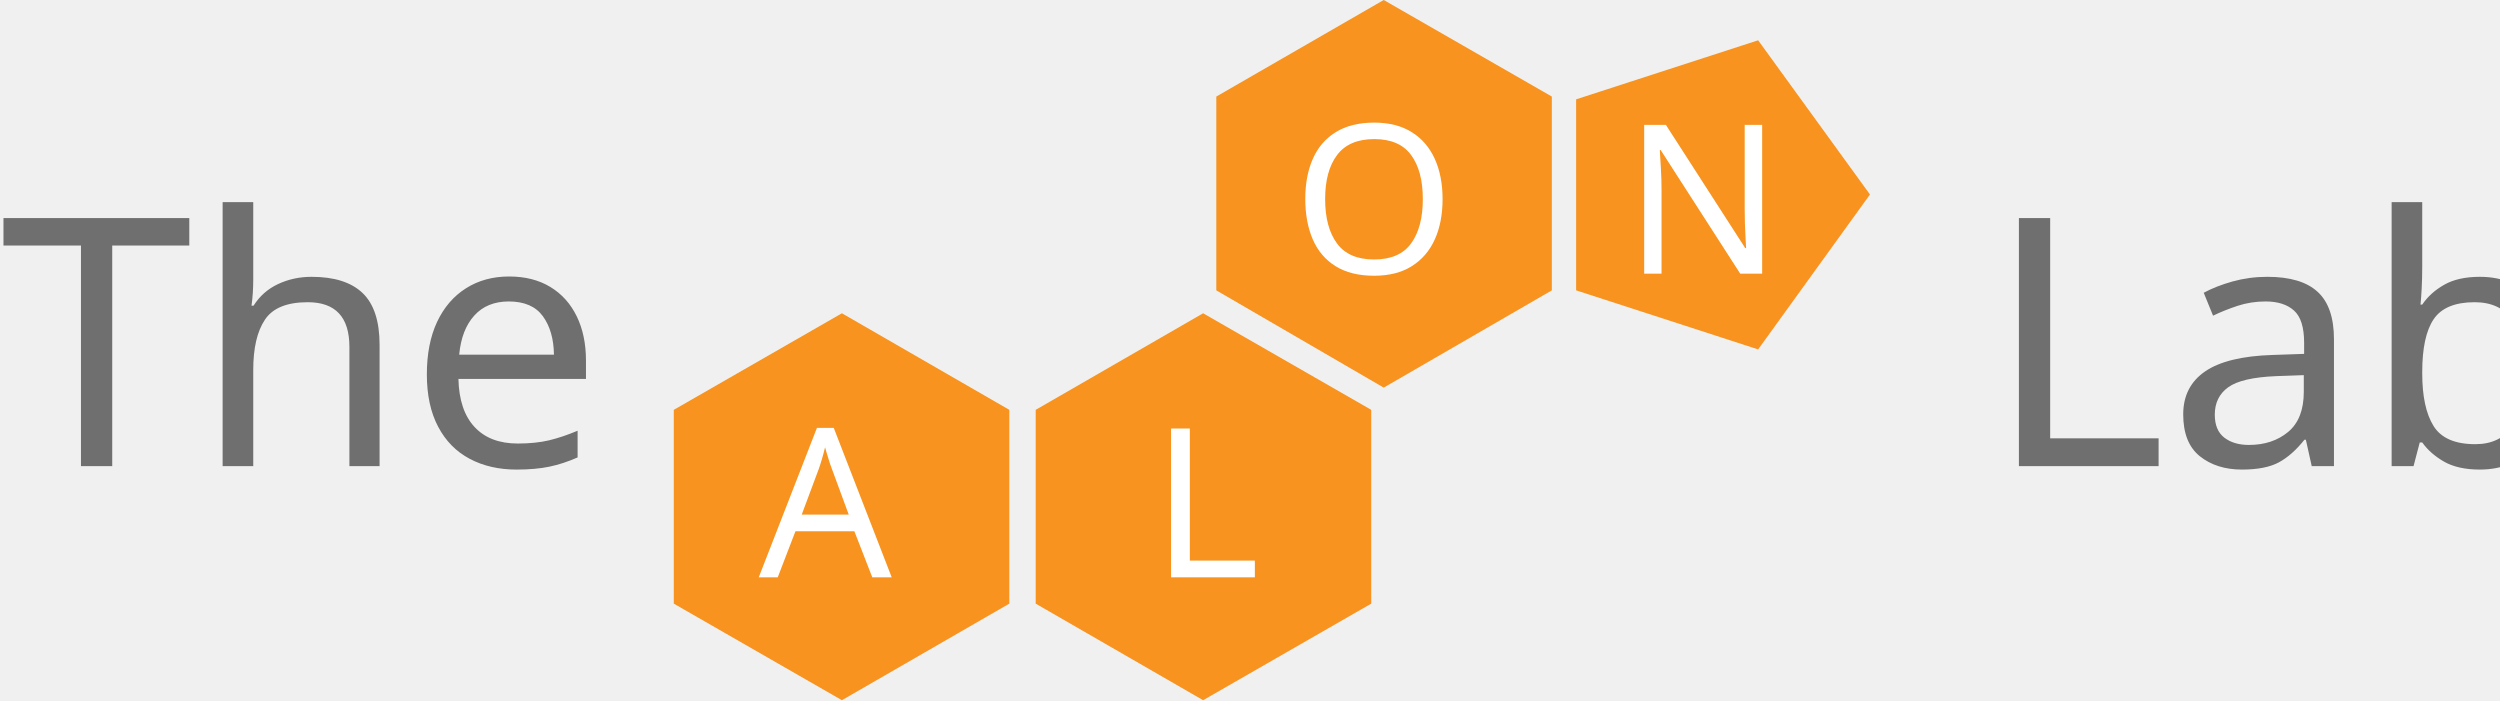
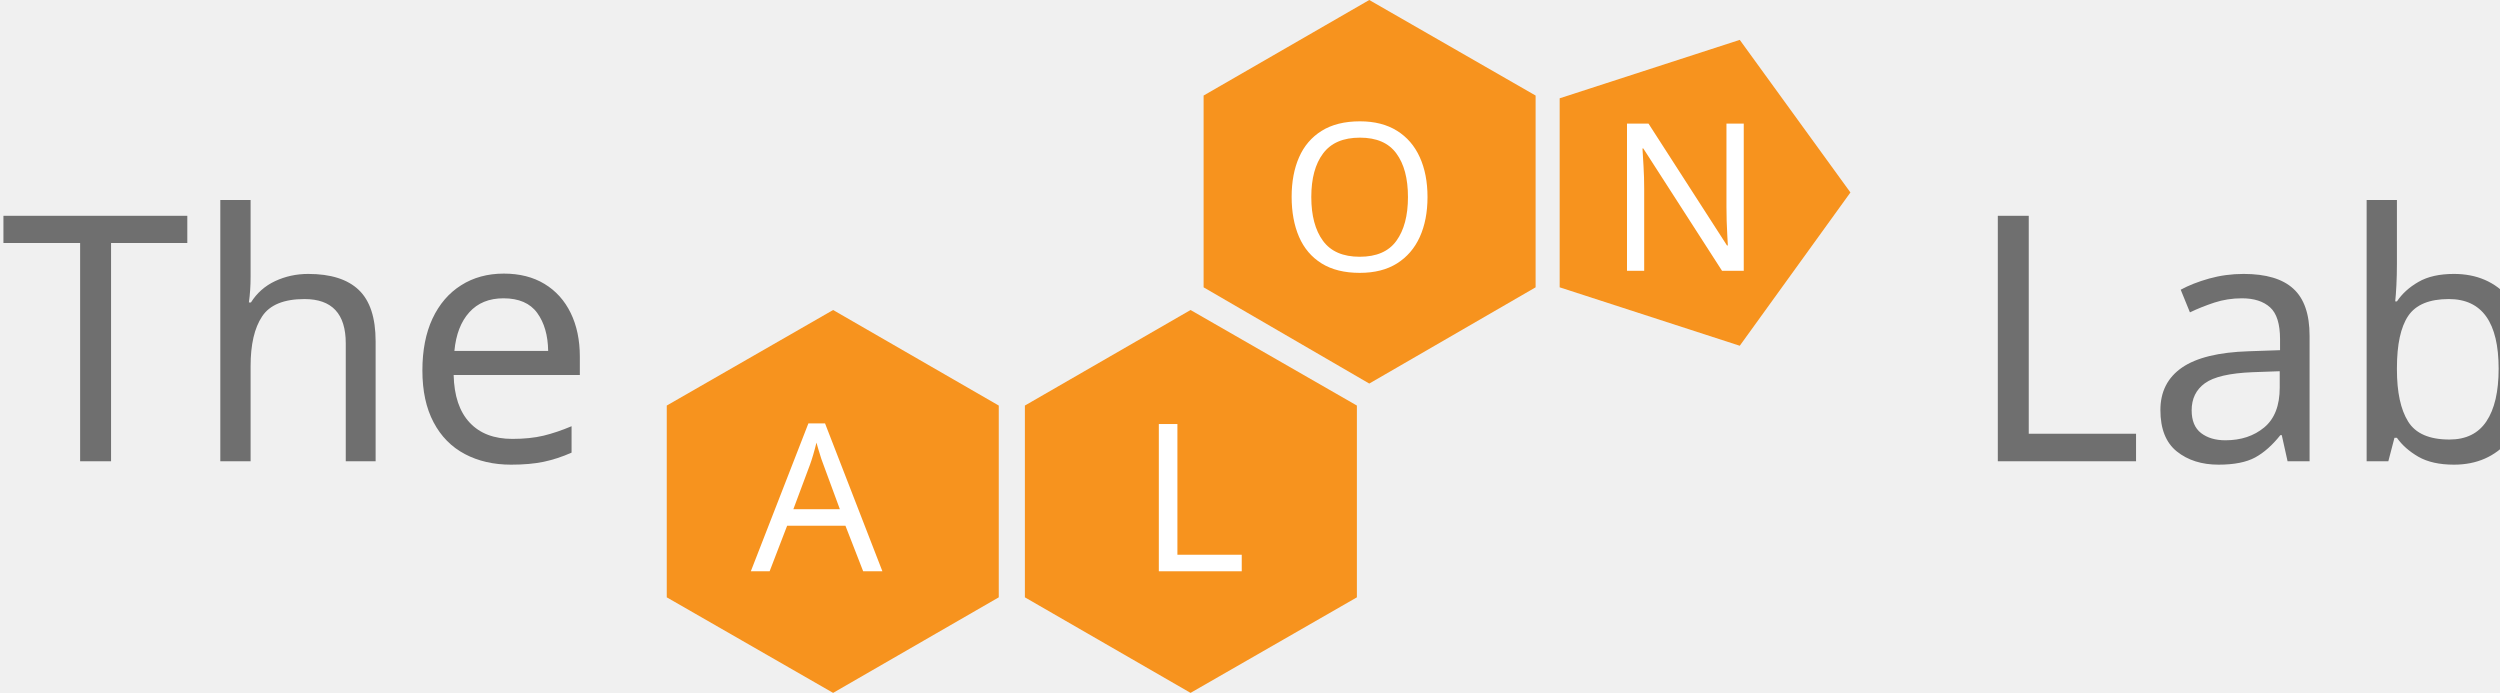
- <svg xmlns="http://www.w3.org/2000/svg" version="1.1" id="Layer_1" x="0px" y="0px" viewBox="0 0 359.9 100.8" style="enable-background:new 0 0 359.9 100.8;" xml:space="preserve">
+ <svg xmlns="http://www.w3.org/2000/svg" version="1.1" id="Layer_1" x="0px" y="0px" viewBox="0 0 363.7 100.8" style="enable-background:new 0 0 363.7 100.8;" xml:space="preserve">
  <style type="text/css">
	.st0{fill:#F7931E;}
	.st1{fill:#FFFFFF;}
	.st2{font-family:'AlbertusMT';}
	.st3{font-size:30px;}
- 	.st4{fill:#6f6f6f;}
+ 	.st4{fill:#6F6F6F;}
	.st5{font-size:50px;}
</style>
  <polygon class="st0" points="121.2,45.1 97,59 97,86.9 121.2,100.8 145.3,86.9 145.3,59 " />
  <polygon class="st0" points="173.2,45.1 149.1,59 149.1,86.9 173.2,100.8 197.4,86.9 197.4,59 " />
  <polygon class="st0" points="199.2,0 175.1,13.9 175.1,41.8 199.2,55.8 223.4,41.8 223.4,13.9 " />
  <polygon class="st0" points="253.1,5.8 226.9,14.3 226.9,41.8 253.1,50.3 269.2,28 " />
  <g>
    <text transform="matrix(1 0 0 1 109.23 83.11)" class="st1 st2 st3">A</text>
  </g>
  <g>
    <text transform="matrix(1 0 0 1 165.68 83.11)" class="st1 st2 st3">L</text>
  </g>
  <g>
    <text transform="matrix(1 0 0 1 186.08 39.4)" class="st1 st2 st3">O</text>
  </g>
  <g>
    <text transform="matrix(1 0 0 1 233.79 39.4)" class="st1 st2 st3">N</text>
  </g>
  <text transform="matrix(1 0 0 1 0 67.1006)" class="st4 st2 st5">The</text>
  <text transform="matrix(1 0 0 1 285.7988 67.1001)" class="st4 st2 st5">Lab</text>
</svg>
